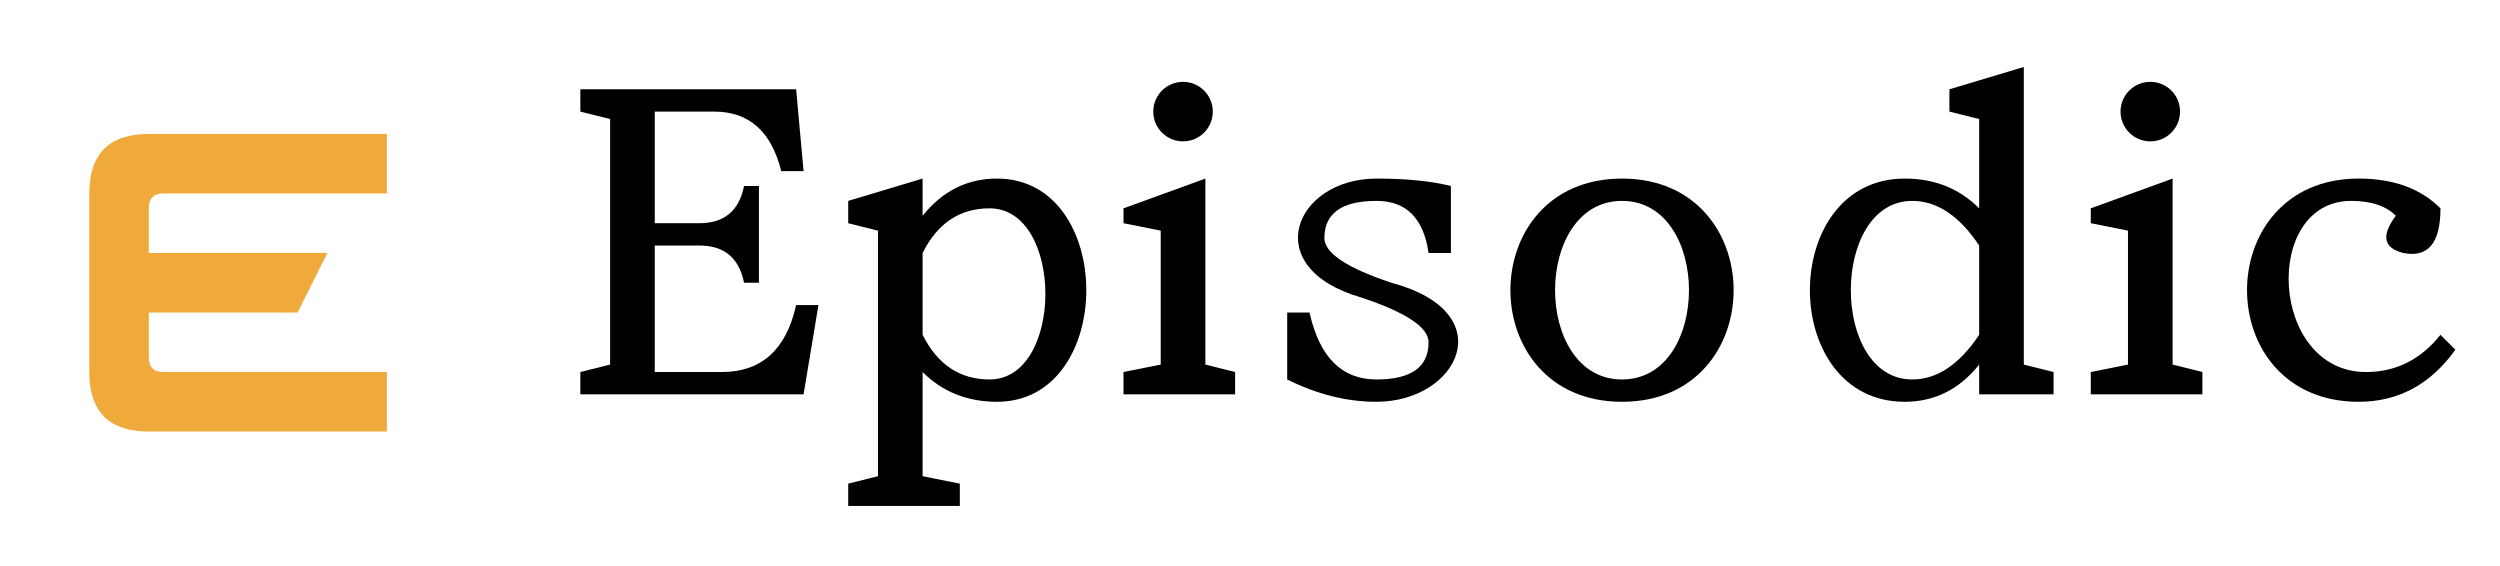
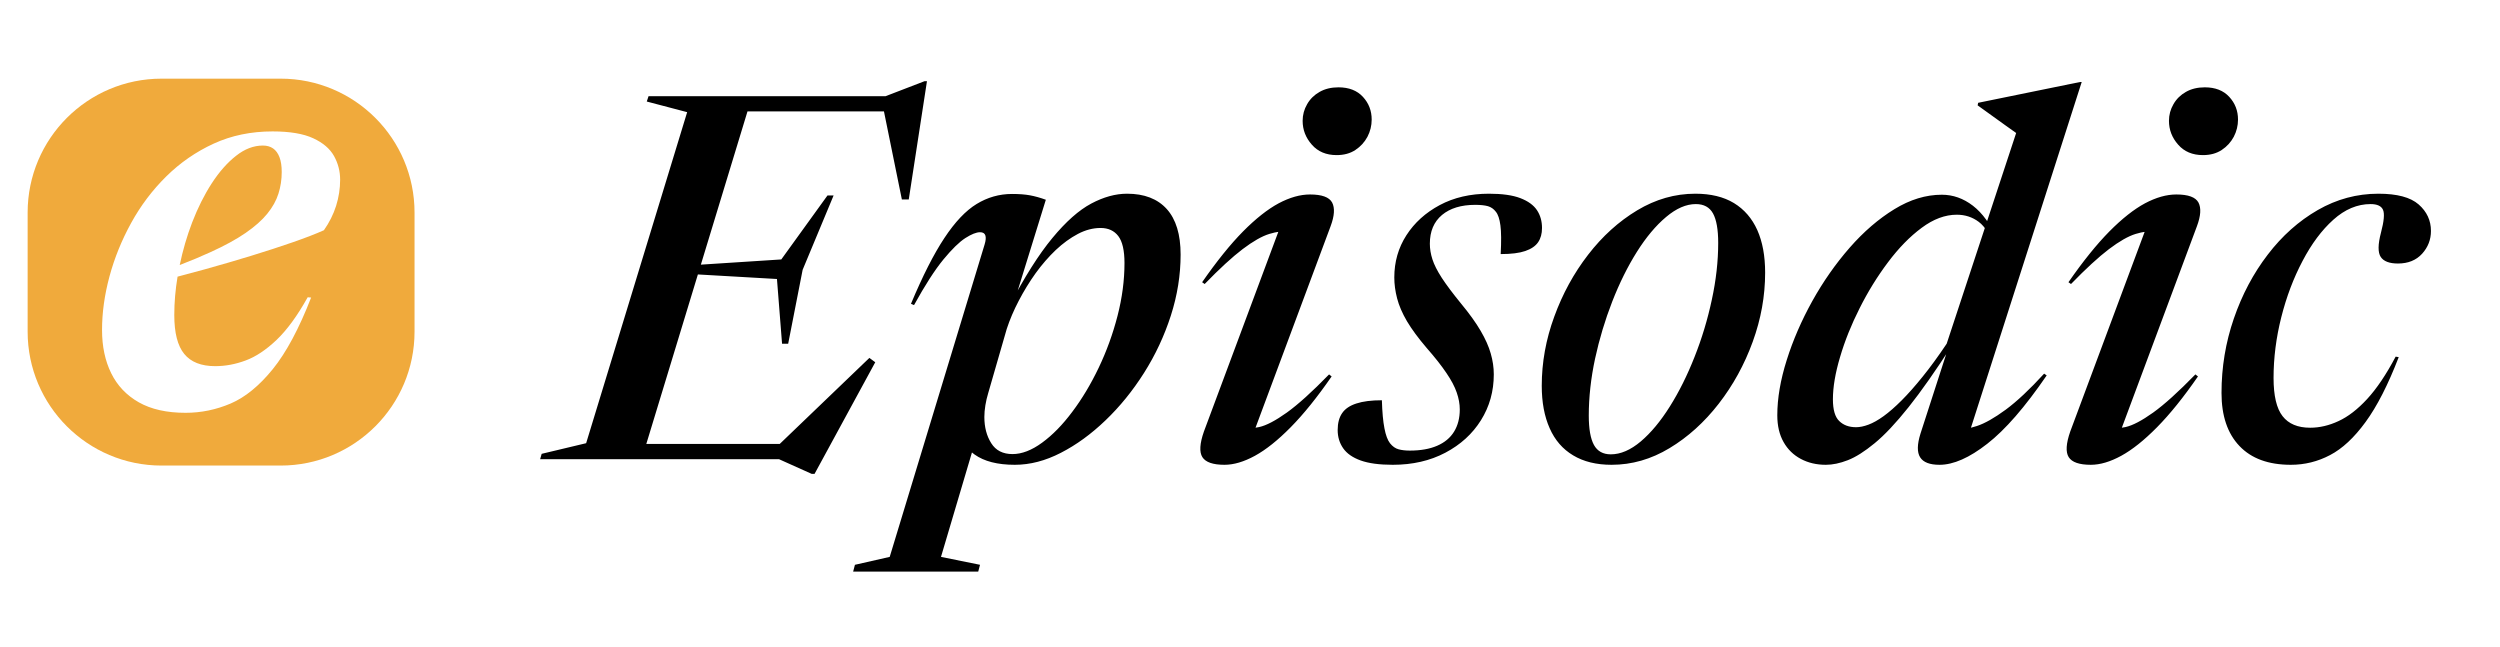
- <svg xmlns="http://www.w3.org/2000/svg" width="336" height="76" viewBox="0 0 336 76" role="img" aria-labelledby="title desc">
-   <path transform="translate(0 6)" fill="#f0aa3c" d="M20 12H52V20H22Q20 20 20 22V28H44L40 36H20V42Q20 44 22 44H52V52H20Q12 52 12 44V20Q12 12 20 12Z" />
-   <g transform="translate(76 0)" fill="currentColor" fill-rule="evenodd">
-     <path transform="translate(0 0)" d="M2 12H31L32 23H29Q27 15 20 15H12V30H18Q23 30 24 25H26V38H24Q23 33 18 33H12V50H21Q29 50 31 41H34L32 53H2V50L6 49V16L2 15Z" />
-     <path transform="translate(36 0)" d="M2 27L12 24V29Q16 24 22 24C38 24 38 54 22 54Q16 54 12 50V64L17 65V68H2V65L6 64V31L2 30ZM12 34V45Q15 51 21 51C31 51 31 28 21 28Q15 28 12 34Z" />
-     <path transform="translate(73 0)" d="M6 15A4 4 0 1 0 14 15A4 4 0 1 0 6 15ZM2 28L13 24V49L17 50V53H2V50L7 49V31L2 30Z" />
-     <path transform="translate(93 0)" d="M26 25V34H23Q22 27 16 27Q9 27 9 32Q9 35 18 38C33 42 27 54 16 54Q10 54 4 51V42H7Q9 51 16 51Q23 51 23 46Q23 43 14 40C0 36 5 24 16 24Q22 24 26 25Z" />
-     <path transform="translate(124 0)" d="M18 24C38 24 38 54 18 54C-2 54 -2 24 18 24ZM18 27C6 27 6 51 18 51C30 51 30 27 18 27Z" />
-     <path transform="translate(161 0)" d="M25 12L35 9V49L39 50V53H29V49Q25 54 19 54C2 54 2 24 19 24Q25 24 29 28V16L25 15ZM29 33Q25 27 20 27C9 27 9 51 20 51Q25 51 29 45Z" />
-     <path transform="translate(203 0)" d="M6 15A4 4 0 1 0 14 15A4 4 0 1 0 6 15ZM2 28L13 24V49L17 50V53H2V50L7 49V31L2 30Z" />
-     <path transform="translate(223 0)" d="M29 28Q29 35 24 34Q20 33 23 29Q21 27 17 27C5 27 6 50 19 50Q25 50 29 45L31 47Q26 54 18 54C-2 54 -2 24 18 24Q25 24 29 28Z" />
-   </g>
+ <svg xmlns="http://www.w3.org/2000/svg" width="294" height="76" viewBox="0 0 294 76" role="img" aria-labelledby="title desc">
+   <path transform="translate(-2 4) scale(.875)" fill="#f0aa3c" d="M24 6H40C49.94 6 58 14.06 58 24V40C58 49.94 49.94 58 40 58H24C14.06 58 6 49.94 6 40V24C6 14.06 14.06 6 24 6ZM26.15 32.61Q27.94 32.15 29.8 31.63Q33.04 30.73 36.07 29.8Q39.1 28.87 41.63 27.99Q44.17 27.11 45.82 26.37Q46.91 24.82 47.46 23.09Q48 21.37 48 19.57Q48 17.88 47.18 16.4Q46.35 14.92 44.38 14.01Q42.4 13.09 38.92 13.09Q34.59 13.09 31.01 14.73Q27.44 16.37 24.64 19.13Q21.84 21.89 19.92 25.38Q18 28.87 17 32.58Q16 36.3 16 39.78Q16 43.09 17.23 45.59Q18.46 48.09 20.94 49.5Q23.43 50.91 27.23 50.91Q30.36 50.91 33.29 49.66Q36.21 48.41 38.94 45.05Q41.67 41.68 44.1 35.42L43.64 35.38Q41.56 39.11 39.45 41.12Q37.33 43.13 35.29 43.88Q33.25 44.64 31.21 44.64Q28.39 44.64 27.05 43Q25.71 41.37 25.71 37.77Q25.71 35.25 26.15 32.61ZM37.62 14.99Q38.43 14.99 38.99 15.38Q39.55 15.77 39.85 16.56Q40.15 17.35 40.15 18.55Q40.15 20.06 39.71 21.45Q39.27 22.85 38.21 24.15Q37.16 25.45 35.29 26.74Q33.43 28.02 30.57 29.32Q28.74 30.16 26.44 31.05Q27.06 28.07 28.11 25.33Q29.24 22.39 30.75 20.06Q32.26 17.74 34.01 16.37Q35.75 14.99 37.62 14.99Z" />
+   <path transform="translate(66 0)" fill="currentColor" d="M14.81 13.19 10.06 11.94 10.27 11.31H22.45L9.46 54H-2.48L-2.3 53.37L2.93 52.12ZM37.82 12.45 41.58 13.1H17.28L17.91 11.31H38.15L42.72 9.55H43.01L40.87 23.46H40.06ZM29.46 55.73 25.61 54H4.87L5.46 52.21H30.54L25.1 52.78L36.24 42.09L36.93 42.6L29.79 55.73ZM26.69 40.42H25.97L25.37 32.81L12.33 32.06L12.6 31.37L25.88 30.51L31.31 22.99H32.03L28.39 31.73ZM50.21 46.24Q50 46.93 49.88 47.66Q49.76 48.39 49.76 49.04Q49.76 50.84 50.57 52.12Q51.37 53.4 53.07 53.4Q54.72 53.4 56.55 52.06Q58.39 50.72 60.1 48.43Q61.82 46.15 63.21 43.24Q64.6 40.33 65.42 37.15Q66.24 33.97 66.24 30.93Q66.24 28.72 65.51 27.76Q64.78 26.81 63.43 26.81Q62.09 26.81 60.76 27.51Q59.43 28.21 58.16 29.4Q56.9 30.6 55.79 32.13Q54.69 33.67 53.81 35.36Q52.93 37.04 52.39 38.69ZM46.3 50.42 48.9 51.19 44.66 65.49 49.25 66.42 49.04 67.22H34.33L34.54 66.42L38.63 65.49L49.79 28.75Q50 28.06 49.88 27.69Q49.76 27.31 49.25 27.31Q48.6 27.31 47.52 28Q46.45 28.69 44.94 30.52Q43.43 32.36 41.49 35.88L41.13 35.73Q43.19 30.81 45.06 27.99Q46.93 25.16 48.85 23.99Q50.78 22.81 53.01 22.81Q54.27 22.81 55.13 22.97Q56 23.13 56.99 23.49L53.1 36.06H52.66Q55.37 30.87 57.76 27.99Q60.15 25.1 62.33 23.94Q64.51 22.78 66.54 22.78Q69.58 22.78 71.21 24.58Q72.84 26.39 72.84 29.94Q72.84 33.55 71.69 37.12Q70.54 40.69 68.54 43.85Q66.54 47.01 64.01 49.43Q61.49 51.85 58.76 53.25Q56.03 54.66 53.34 54.66Q50.3 54.66 48.61 53.45Q46.93 52.24 46.3 50.42ZM75.58 50.75 84.78 26.06 85.55 27.31Q84.57 27.1 83.27 27.51Q81.97 27.91 80.13 29.3Q78.3 30.69 75.67 33.4L75.37 33.19Q77.94 29.49 80.18 27.22Q82.42 24.96 84.37 23.91Q86.33 22.87 88.06 22.87Q90.15 22.87 90.66 23.82Q91.16 24.78 90.48 26.6L81.25 51.37L80.06 50.18Q80.84 50.51 82.09 50.22Q83.34 49.94 85.33 48.52Q87.31 47.1 90.3 44.03L90.6 44.27Q88.06 47.94 85.79 50.24Q83.52 52.54 81.58 53.6Q79.64 54.66 78 54.66Q75.97 54.66 75.4 53.76Q74.84 52.87 75.58 50.75ZM87.19 14.21Q87.19 13.16 87.72 12.25Q88.24 11.34 89.18 10.81Q90.12 10.27 91.4 10.27Q93.25 10.27 94.28 11.39Q95.31 12.51 95.31 14.06Q95.31 15.13 94.81 16.09Q94.3 17.04 93.39 17.64Q92.48 18.24 91.19 18.24Q89.34 18.24 88.27 17.01Q87.19 15.79 87.19 14.21ZM96.51 47.07Q96.57 49.16 96.81 50.37Q97.04 51.58 97.46 52.12Q97.91 52.69 98.48 52.84Q99.04 52.99 99.79 52.99Q101.7 52.99 103.01 52.42Q104.33 51.85 105 50.76Q105.67 49.67 105.67 48.15Q105.67 47.19 105.31 46.16Q104.96 45.13 104.1 43.87Q103.25 42.6 101.76 40.9Q100.3 39.19 99.46 37.78Q98.63 36.36 98.3 35.09Q97.97 33.82 97.97 32.63Q97.97 29.88 99.39 27.67Q100.81 25.46 103.31 24.12Q105.82 22.78 109.1 22.78Q111.43 22.78 112.79 23.3Q114.15 23.82 114.75 24.72Q115.34 25.61 115.34 26.81Q115.34 27.82 114.88 28.49Q114.42 29.16 113.37 29.52Q112.33 29.88 110.48 29.88Q110.6 27.64 110.45 26.51Q110.3 25.37 109.91 24.9Q109.55 24.42 108.99 24.25Q108.42 24.09 107.49 24.09Q105.01 24.09 103.58 25.28Q102.15 26.48 102.15 28.66Q102.15 29.55 102.45 30.49Q102.75 31.43 103.55 32.67Q104.36 33.91 105.82 35.7Q107.28 37.46 108.12 38.9Q108.96 40.33 109.31 41.57Q109.67 42.81 109.67 44.03Q109.67 47.01 108.16 49.42Q106.66 51.82 103.97 53.24Q101.28 54.66 97.79 54.66Q95.43 54.66 94.01 54.15Q92.6 53.64 91.96 52.72Q91.31 51.79 91.31 50.57Q91.31 49.34 91.84 48.58Q92.36 47.82 93.51 47.45Q94.66 47.07 96.51 47.07ZM133.37 22.78Q136.09 22.78 137.91 23.88Q139.73 24.99 140.66 27.06Q141.58 29.13 141.58 32.06Q141.58 36.18 140.12 40.19Q138.66 44.21 136.12 47.48Q133.58 50.75 130.34 52.7Q127.1 54.66 123.52 54.66Q120.84 54.66 119 53.55Q117.16 52.45 116.24 50.36Q115.31 48.27 115.31 45.37Q115.31 41.25 116.78 37.24Q118.24 33.22 120.76 29.96Q123.28 26.69 126.54 24.73Q129.79 22.78 133.37 22.78ZM123.43 53.43Q125.16 53.43 126.96 51.91Q128.75 50.39 130.37 47.81Q132 45.22 133.28 41.97Q134.57 38.72 135.31 35.25Q136.06 31.79 136.06 28.57Q136.06 26.21 135.45 25.1Q134.84 24 133.43 24Q131.73 24 129.93 25.52Q128.12 27.04 126.49 29.63Q124.87 32.21 123.6 35.46Q122.33 38.72 121.58 42.18Q120.84 45.64 120.84 48.87Q120.84 51.22 121.45 52.33Q122.06 53.43 123.43 53.43ZM168.69 29.28Q167.82 26.93 166.7 26.09Q165.58 25.25 164.12 25.25Q162.06 25.25 159.99 26.79Q157.91 28.33 156.03 30.84Q154.15 33.34 152.69 36.25Q151.22 39.16 150.39 41.99Q149.55 44.81 149.55 46.96Q149.55 48.81 150.3 49.52Q151.04 50.24 152.27 50.24Q152.93 50.24 153.73 49.94Q154.54 49.64 155.51 48.94Q156.48 48.24 157.63 47.09Q158.78 45.94 160.1 44.3Q161.43 42.66 162.93 40.42L171.1 15.64Q170.57 15.25 169.82 14.73Q169.07 14.21 168.25 13.6Q167.43 12.99 166.57 12.39L166.63 12.09L178.63 9.64H178.81L165.43 51.4L164.18 50.39Q165.07 50.57 166.48 50.1Q167.88 49.64 169.87 48.18Q171.85 46.72 174.39 43.94L174.69 44.15Q170.87 49.73 167.7 52.19Q164.54 54.66 162.09 54.66Q160.36 54.66 159.81 53.78Q159.25 52.9 159.85 50.99L163.22 40.57H163.58Q160.69 45.07 158.45 47.88Q156.21 50.69 154.45 52.13Q152.69 53.58 151.3 54.12Q149.91 54.66 148.72 54.66Q147.07 54.66 145.78 53.97Q144.48 53.28 143.75 51.99Q143.01 50.69 143.01 48.84Q143.01 45.85 144.12 42.34Q145.22 38.84 147.13 35.4Q149.04 31.97 151.52 29.13Q154 26.3 156.78 24.6Q159.55 22.9 162.36 22.9Q164.33 22.9 166.01 24.19Q167.7 25.49 168.87 28.15ZM177.46 50.75 186.66 26.06 187.43 27.31Q186.45 27.1 185.15 27.51Q183.85 27.91 182.01 29.3Q180.18 30.69 177.55 33.4L177.25 33.19Q179.82 29.49 182.06 27.22Q184.3 24.96 186.25 23.91Q188.21 22.87 189.94 22.87Q192.03 22.87 192.54 23.82Q193.04 24.78 192.36 26.6L183.13 51.37L181.94 50.18Q182.72 50.51 183.97 50.22Q185.22 49.94 187.21 48.52Q189.19 47.1 192.18 44.03L192.48 44.27Q189.94 47.94 187.67 50.24Q185.4 52.54 183.46 53.6Q181.52 54.66 179.88 54.66Q177.85 54.66 177.28 53.76Q176.72 52.87 177.46 50.75ZM189.07 14.21Q189.07 13.16 189.6 12.25Q190.12 11.34 191.06 10.81Q192 10.27 193.28 10.27Q195.13 10.27 196.16 11.39Q197.19 12.51 197.19 14.06Q197.19 15.13 196.69 16.09Q196.18 17.04 195.27 17.64Q194.36 18.24 193.07 18.24Q191.22 18.24 190.15 17.01Q189.07 15.79 189.07 14.21ZM212.78 24Q210.45 24 208.4 25.84Q206.36 27.67 204.78 30.69Q203.19 33.7 202.28 37.3Q201.37 40.9 201.37 44.45Q201.37 47.58 202.43 48.94Q203.49 50.3 205.67 50.3Q207.34 50.3 209.01 49.52Q210.69 48.75 212.37 46.93Q214.06 45.1 215.73 41.94L216.09 42Q214.21 46.87 212.19 49.63Q210.18 52.39 208.01 53.52Q205.85 54.66 203.4 54.66Q199.46 54.66 197.36 52.45Q195.25 50.24 195.25 46.21Q195.25 41.67 196.7 37.46Q198.15 33.25 200.69 29.94Q203.22 26.63 206.57 24.7Q209.91 22.78 213.7 22.78Q216.99 22.78 218.43 24.04Q219.88 25.31 219.88 27.16Q219.88 28.69 218.84 29.84Q217.79 30.99 216 30.99Q214.48 30.99 213.97 30.21Q213.46 29.43 214 27.37Q214.54 25.34 214.24 24.67Q213.94 24 212.78 24Z" />
</svg>
